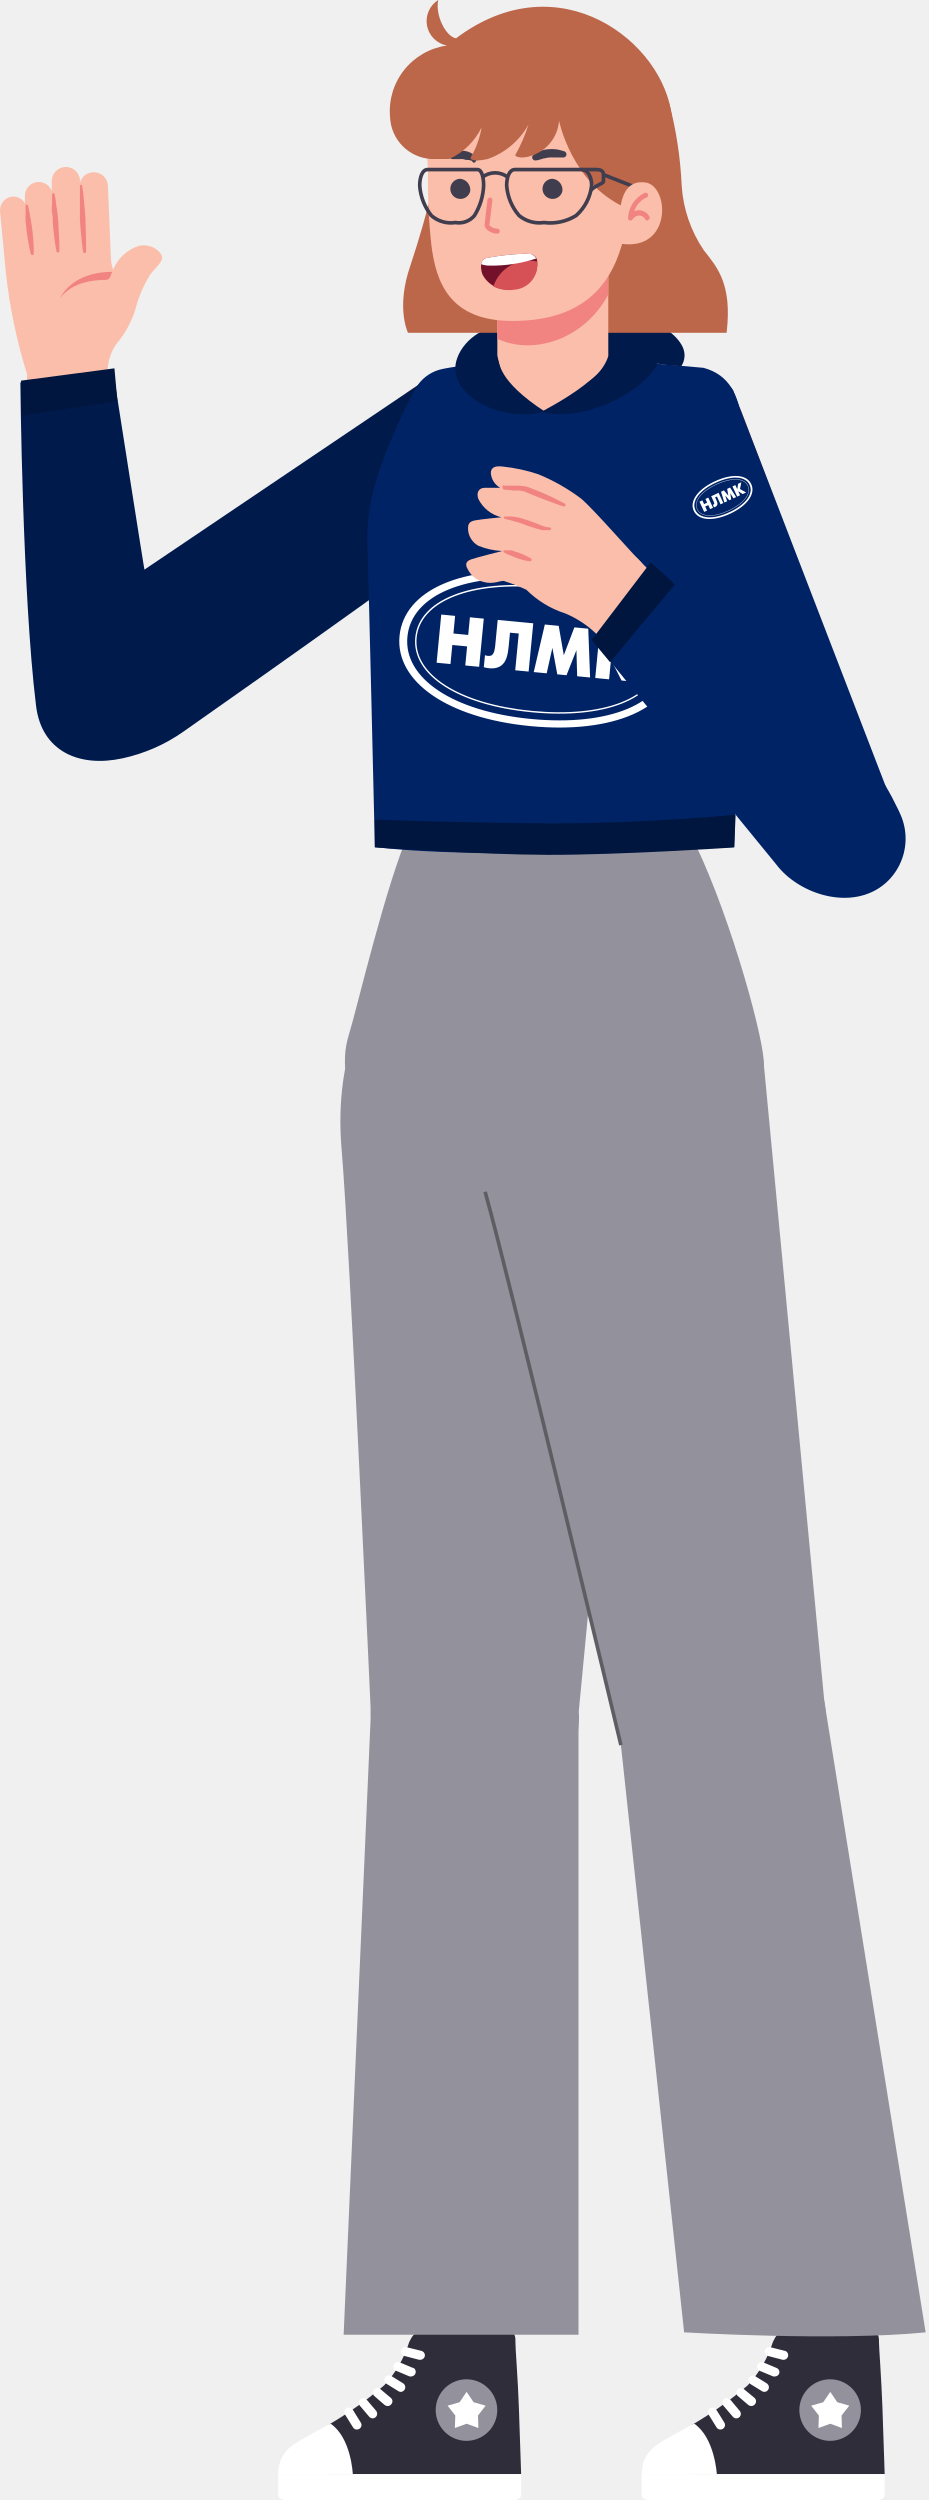
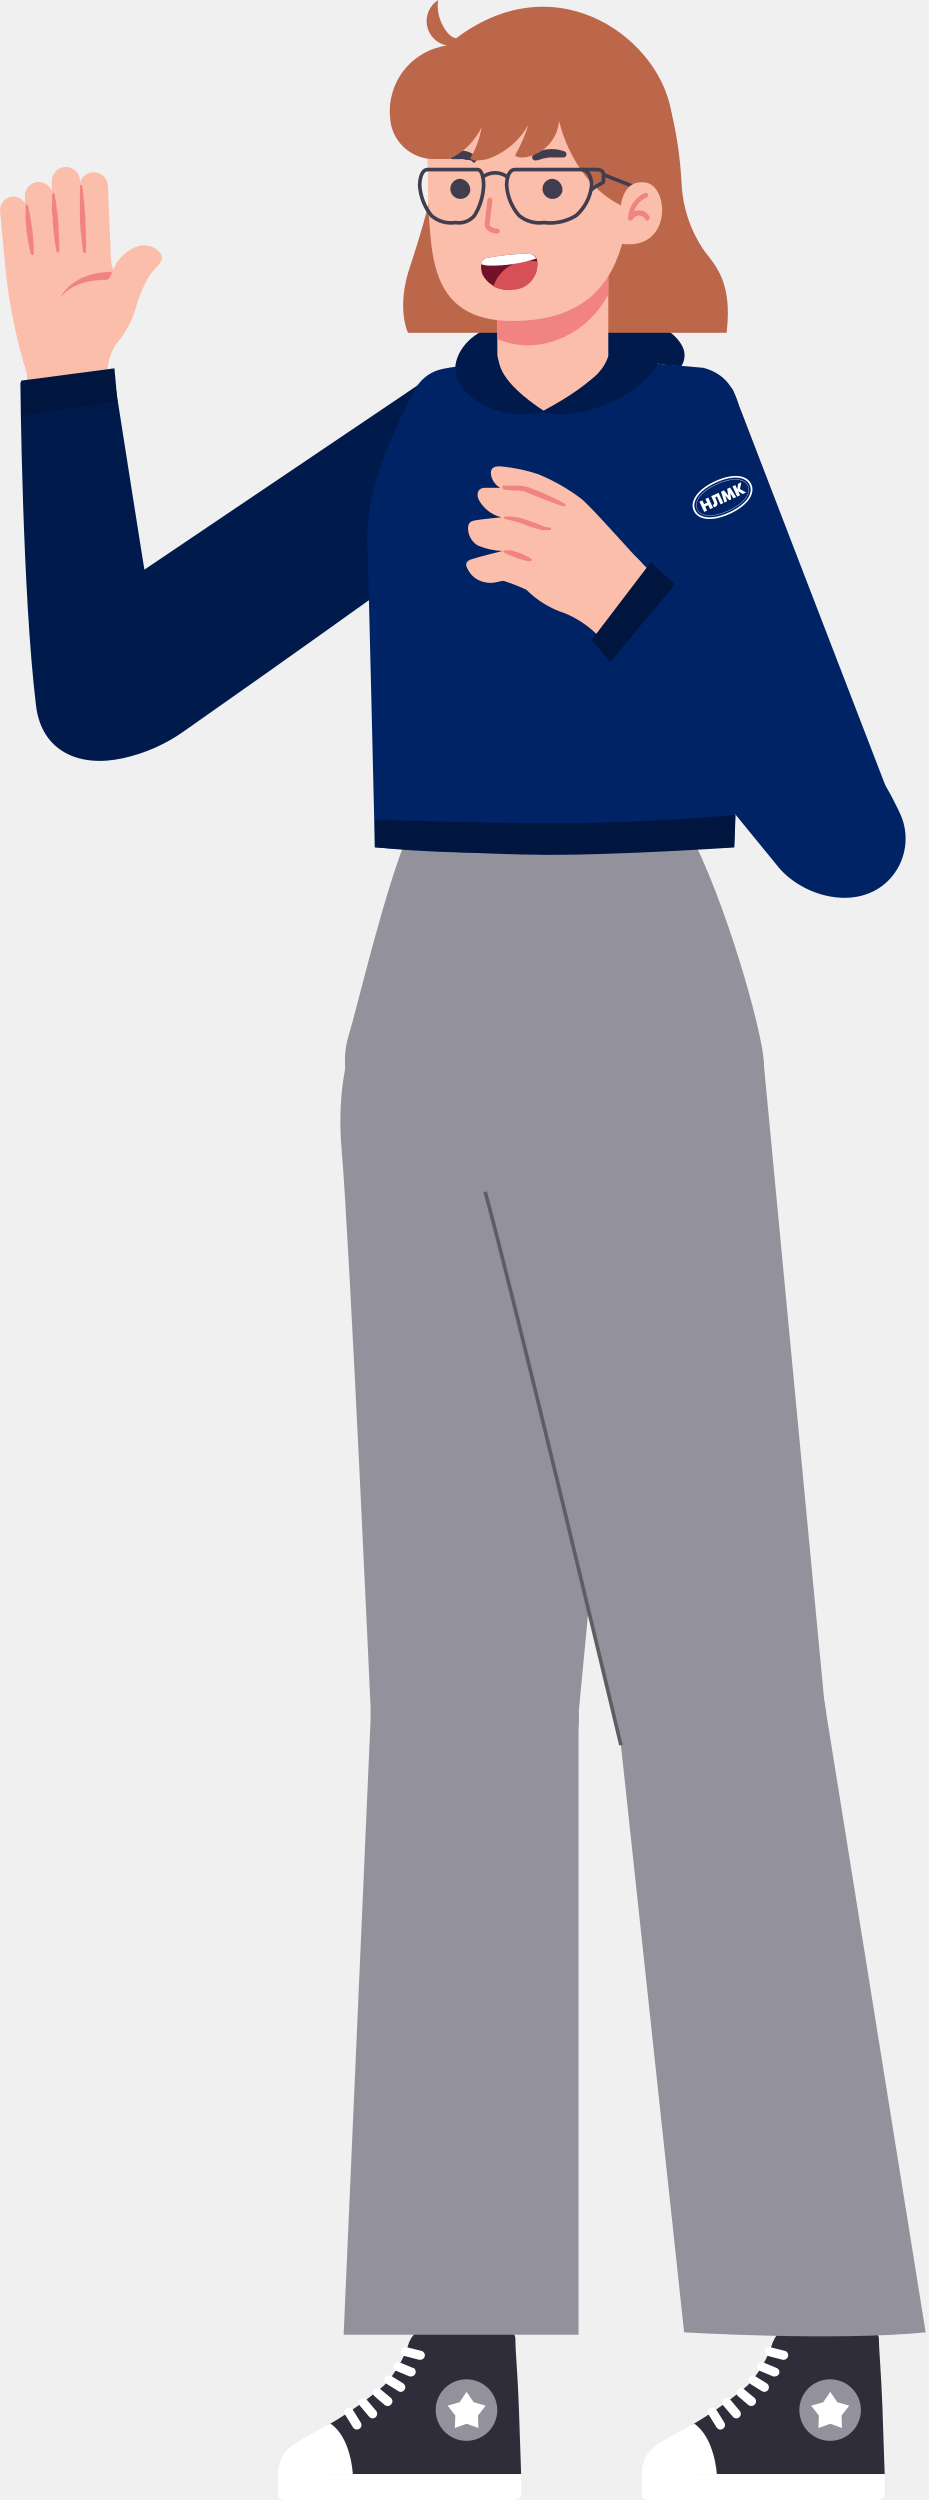
<svg xmlns="http://www.w3.org/2000/svg" width="191" height="514" viewBox="0 0 191 514" fill="none">
  <path d="M157.024 217.98C156.486 211.214 149.232 185.274 141.44 170.496C141.44 170.496 124.441 172.643 113.495 172.679C102.074 172.716 84.332 170.496 84.332 170.496C79.251 182.001 73.462 207.135 71.777 212.558C70.759 215.748 70.636 219.156 71.419 222.412C72.203 225.668 73.864 228.646 76.222 231.024C82.011 237.594 96.936 245.118 100.38 245.118C115.197 243.001 129.721 239.182 143.663 233.735C151.528 230.438 157.537 224.771 157.024 217.98Z" fill="#93929C" />
  <path d="M22.118 77.091C22.017 74.889 22.607 72.712 23.804 70.862C25.646 68.725 27.027 66.23 27.858 63.534C28.498 61.031 29.52 58.642 30.887 56.45C31.864 55.107 33.33 54.008 33.33 52.982C33.33 51.956 31.376 49.978 28.591 50.539C27.398 50.911 26.302 51.542 25.382 52.386C24.461 53.231 23.739 54.268 23.266 55.425C22.999 54.72 22.843 53.979 22.802 53.226L22.192 38.253C22.182 37.865 22.095 37.483 21.936 37.129C21.776 36.775 21.547 36.456 21.263 36.192C20.978 35.928 20.644 35.724 20.279 35.591C19.914 35.458 19.526 35.4 19.138 35.42C18.521 35.446 17.927 35.665 17.441 36.046C16.955 36.428 16.6 36.952 16.427 37.545V36.861C16.333 36.133 15.967 35.468 15.403 34.998C14.839 34.529 14.118 34.29 13.385 34.331C12.652 34.371 11.962 34.687 11.452 35.215C10.943 35.743 10.652 36.445 10.638 37.178V39.255C10.393 38.614 9.927 38.084 9.324 37.759C8.72 37.434 8.02 37.337 7.351 37.484C6.682 37.633 6.088 38.016 5.678 38.565C5.269 39.114 5.069 39.792 5.118 40.476V41.795C4.855 41.333 4.463 40.957 3.99 40.715C3.517 40.472 2.984 40.372 2.455 40.427C1.731 40.519 1.071 40.889 0.616 41.459C0.16 42.029 -0.057 42.754 0.013 43.48L1.209 56.109C1.994 63.228 3.466 70.255 5.606 77.091C5.632 78.232 5.897 79.355 6.382 80.388C6.868 81.421 7.565 82.341 8.428 83.089C9.29 83.836 10.3 84.395 11.392 84.729C12.483 85.064 13.633 85.166 14.766 85.029C15.792 85.063 16.813 84.876 17.76 84.481C18.707 84.086 19.558 83.492 20.256 82.739C20.953 81.986 21.48 81.092 21.802 80.118C22.123 79.143 22.231 78.111 22.118 77.091Z" fill="#FBBEAA" />
  <path d="M104.434 475.724C104.434 473.373 103.5 471.117 101.837 469.454C100.174 467.792 97.919 466.857 95.567 466.857C93.216 466.857 90.96 467.792 89.297 469.454C87.635 471.117 86.701 473.373 86.701 475.724V494.996H104.434V475.724Z" fill="#FBBEAA" />
  <path d="M87.336 479.315C85.162 479.315 84.771 480.267 84.136 481.513C83.106 484.833 81.345 487.879 78.982 490.429C75.455 493.433 71.67 496.122 67.673 498.465V508.675H107.145C107.145 508.675 106.877 500.614 106.681 494.923C106.486 489.232 105.924 482.295 105.973 481.562C106.022 480.829 105.973 479.315 104.629 479.315H87.336Z" fill="#302D3B" />
  <path d="M102.236 495.485C102.24 496.738 101.873 497.964 101.18 499.008C100.486 500.053 99.498 500.867 98.341 501.349C97.184 501.831 95.91 501.958 94.681 501.715C93.451 501.472 92.322 500.869 91.436 499.982C90.55 499.096 89.947 497.967 89.703 496.737C89.46 495.508 89.587 494.234 90.069 493.077C90.551 491.92 91.366 490.932 92.41 490.239C93.454 489.545 94.68 489.178 95.934 489.183C97.603 489.189 99.202 489.855 100.383 491.036C101.563 492.216 102.229 493.815 102.236 495.485Z" fill="#93929C" />
  <path d="M95.934 491.771L97.376 493.897L99.843 494.605L98.279 496.632L98.353 499.197L95.934 498.318L93.516 499.197L93.614 496.632L92.026 494.605L94.493 493.897L95.934 491.771Z" fill="white" />
  <path d="M67.942 498.294C67.942 498.294 62.348 501.249 60.247 502.69C59.275 503.349 58.485 504.244 57.951 505.29C57.417 506.336 57.157 507.501 57.194 508.675H72.534C72.534 508.675 72.216 501.176 67.942 498.294Z" fill="white" />
  <path d="M107.145 508.675V512.901C107.145 513.609 106.51 514 105.435 514H58.879C57.829 514 57.194 513.609 57.194 512.901V508.675H107.145Z" fill="white" />
  <path d="M72.534 495.435C72.399 495.228 72.188 495.081 71.946 495.026C71.704 494.971 71.451 495.013 71.24 495.142C71.134 495.207 71.043 495.292 70.971 495.393C70.899 495.493 70.848 495.607 70.82 495.728C70.793 495.848 70.79 495.973 70.812 496.095C70.834 496.217 70.879 496.333 70.946 496.437L72.583 499.075C72.662 499.212 72.776 499.324 72.913 499.402C73.051 499.479 73.207 499.518 73.365 499.514C73.545 499.512 73.722 499.461 73.877 499.368C73.983 499.303 74.074 499.218 74.146 499.117C74.218 499.017 74.269 498.903 74.296 498.782C74.324 498.662 74.327 498.537 74.305 498.415C74.283 498.293 74.238 498.177 74.171 498.073L72.534 495.435Z" fill="white" />
  <path d="M75.416 493.408C75.336 493.315 75.238 493.239 75.128 493.183C75.019 493.128 74.899 493.095 74.776 493.086C74.654 493.077 74.531 493.092 74.414 493.131C74.298 493.169 74.19 493.23 74.097 493.31C74.004 493.391 73.927 493.488 73.872 493.598C73.817 493.708 73.784 493.827 73.775 493.95C73.766 494.072 73.781 494.195 73.819 494.312C73.858 494.428 73.919 494.536 73.999 494.629L75.904 496.877C75.992 496.98 76.101 497.063 76.223 497.122C76.344 497.181 76.477 497.214 76.613 497.219C76.79 497.215 76.962 497.163 77.111 497.067C77.26 496.971 77.379 496.835 77.455 496.676C77.531 496.516 77.561 496.338 77.542 496.162C77.522 495.986 77.454 495.819 77.346 495.68L75.416 493.408Z" fill="white" />
  <path d="M78.127 491.137C77.932 491.012 77.699 490.961 77.471 490.995C77.242 491.029 77.033 491.145 76.884 491.322C76.734 491.498 76.654 491.723 76.658 491.954C76.662 492.185 76.75 492.407 76.905 492.578L79.079 494.459C79.25 494.603 79.466 494.681 79.69 494.679C79.824 494.684 79.958 494.657 80.081 494.602C80.204 494.547 80.312 494.465 80.398 494.361C80.489 494.277 80.561 494.175 80.61 494.061C80.659 493.948 80.684 493.825 80.684 493.702C80.684 493.578 80.659 493.456 80.61 493.342C80.561 493.229 80.489 493.127 80.398 493.042L78.127 491.137Z" fill="white" />
  <path d="M82.89 490.013L80.448 488.499C80.233 488.372 79.978 488.334 79.736 488.394C79.494 488.453 79.284 488.605 79.153 488.817C79.087 488.922 79.043 489.039 79.023 489.162C79.003 489.285 79.008 489.41 79.038 489.531C79.067 489.652 79.121 489.765 79.195 489.865C79.27 489.965 79.363 490.048 79.471 490.111L81.913 491.626C82.058 491.722 82.228 491.773 82.402 491.772C82.561 491.768 82.716 491.724 82.853 491.642C82.99 491.561 83.104 491.446 83.183 491.308C83.313 491.096 83.354 490.843 83.299 490.601C83.245 490.36 83.098 490.149 82.89 490.013Z" fill="white" />
  <path d="M84.943 486.863L82.207 485.715C81.974 485.618 81.711 485.617 81.478 485.713C81.244 485.809 81.058 485.994 80.961 486.228C80.913 486.341 80.889 486.464 80.889 486.587C80.889 486.71 80.914 486.832 80.961 486.946C81.009 487.06 81.079 487.163 81.167 487.249C81.255 487.335 81.359 487.403 81.474 487.449L84.21 488.597H84.576C84.787 488.586 84.988 488.505 85.148 488.367C85.308 488.229 85.417 488.042 85.459 487.835C85.501 487.628 85.473 487.413 85.379 487.224C85.286 487.035 85.132 486.882 84.943 486.79V486.863Z" fill="white" />
  <path d="M86.651 483.345L83.623 482.588C83.383 482.53 83.13 482.569 82.919 482.697C82.709 482.825 82.557 483.032 82.499 483.272C82.441 483.512 82.48 483.765 82.608 483.975C82.737 484.186 82.943 484.337 83.183 484.395L86.187 485.177H86.407C86.618 485.175 86.822 485.104 86.989 484.977C87.156 484.849 87.278 484.671 87.335 484.469C87.388 484.229 87.346 483.979 87.219 483.77C87.091 483.561 86.888 483.409 86.651 483.345Z" fill="white" />
  <path d="M117.404 352.47C117.136 340.648 109.173 334.932 97.375 335.225C85.577 335.519 77.077 341.698 77.346 353.496L86.701 476.677H104.434L117.404 352.47Z" fill="#FBBEAA" />
  <path d="M118.944 352.396C118.878 349.59 118.26 346.824 117.125 344.256C115.99 341.688 114.361 339.368 112.33 337.43C110.298 335.492 107.905 333.973 105.287 332.96C102.669 331.946 99.877 331.459 97.07 331.524C94.263 331.59 91.497 332.208 88.929 333.343C86.361 334.478 84.042 336.107 82.104 338.138C80.166 340.17 78.647 342.563 77.633 345.181C76.62 347.799 76.132 350.591 76.198 353.398L70.652 480.024H118.943L118.944 352.396Z" fill="#93929C" />
  <path d="M179.178 475.724C179.178 473.373 178.244 471.117 176.581 469.454C174.918 467.792 172.663 466.857 170.312 466.857C167.96 466.857 165.705 467.792 164.042 469.454C162.379 471.117 161.445 473.373 161.445 475.724V494.996H179.178V475.724Z" fill="#FBBEAA" />
  <path d="M162.104 479.315C159.905 479.315 159.514 480.267 158.904 481.513C157.862 484.833 156.093 487.879 153.725 490.429C150.203 493.439 146.418 496.128 142.416 498.465V508.675H181.889C181.889 508.675 181.62 500.614 181.425 494.923C181.229 489.232 180.692 482.295 180.716 481.562C180.741 480.829 180.716 479.315 179.397 479.315H162.104Z" fill="#302D3B" />
  <path d="M177.003 495.485C177.008 496.737 176.641 497.962 175.949 499.006C175.257 500.049 174.27 500.864 173.115 501.347C171.959 501.829 170.686 501.958 169.458 501.717C168.229 501.475 167.099 500.875 166.212 499.991C165.325 499.107 164.72 497.98 164.474 496.752C164.228 495.524 164.352 494.251 164.83 493.094C165.308 491.936 166.119 490.947 167.159 490.251C168.2 489.554 169.424 489.183 170.677 489.183C172.35 489.183 173.956 489.846 175.142 491.027C176.327 492.208 176.997 493.811 177.003 495.485Z" fill="#93929C" />
  <path d="M170.702 491.771L172.143 493.897L174.61 494.605L173.022 496.632L173.096 499.197L170.702 498.318L168.284 499.197L168.357 496.632L166.769 494.605L169.261 493.897L170.702 491.771Z" fill="white" />
  <path d="M142.71 498.294C142.71 498.294 137.092 501.249 135.016 502.69C134.038 503.344 133.245 504.238 132.71 505.285C132.176 506.333 131.918 507.5 131.963 508.675H147.375C147.375 508.675 146.96 501.176 142.71 498.294Z" fill="white" />
  <path d="M181.889 508.675V512.901C181.889 513.609 181.278 514 180.203 514H133.598C132.524 514 131.913 513.609 131.913 512.901V508.675H181.889Z" fill="white" />
  <path d="M147.277 495.436C147.144 495.225 146.933 495.076 146.691 495.021C146.448 494.966 146.193 495.01 145.983 495.143C145.772 495.276 145.623 495.487 145.568 495.729C145.513 495.972 145.557 496.227 145.689 496.437L147.326 499.075C147.411 499.212 147.53 499.325 147.671 499.402C147.812 499.479 147.971 499.518 148.132 499.515C148.306 499.516 148.476 499.465 148.621 499.369C148.726 499.304 148.817 499.219 148.889 499.118C148.961 499.017 149.012 498.904 149.04 498.783C149.067 498.662 149.07 498.537 149.048 498.416C149.027 498.294 148.981 498.178 148.914 498.074L147.277 495.436Z" fill="white" />
  <path d="M150.184 493.408C150.023 493.221 149.796 493.103 149.55 493.08C149.303 493.058 149.058 493.131 148.865 493.286C148.676 493.451 148.558 493.683 148.535 493.933C148.513 494.184 148.587 494.433 148.743 494.629L150.673 496.877C150.758 496.983 150.865 497.07 150.988 497.129C151.111 497.188 151.245 497.219 151.381 497.219C151.56 497.22 151.736 497.17 151.887 497.075C152.039 496.979 152.159 496.841 152.234 496.679C152.309 496.516 152.335 496.335 152.309 496.158C152.284 495.981 152.207 495.815 152.09 495.68L150.184 493.408Z" fill="white" />
  <path d="M152.871 491.137C152.676 491.012 152.443 490.961 152.215 490.995C151.986 491.029 151.777 491.145 151.628 491.322C151.478 491.498 151.398 491.723 151.402 491.954C151.406 492.185 151.494 492.407 151.649 492.578L153.848 494.459C154.018 494.603 154.235 494.681 154.458 494.679C154.593 494.682 154.726 494.655 154.848 494.6C154.971 494.545 155.08 494.463 155.167 494.361C155.254 494.275 155.323 494.172 155.37 494.059C155.418 493.946 155.442 493.824 155.442 493.702C155.442 493.579 155.418 493.458 155.37 493.344C155.323 493.231 155.254 493.129 155.167 493.042L152.871 491.137Z" fill="white" />
  <path d="M157.635 490.013L155.192 488.499C154.981 488.41 154.746 488.4 154.528 488.47C154.31 488.541 154.126 488.687 154.007 488.883C153.888 489.078 153.844 489.31 153.882 489.535C153.921 489.761 154.039 489.965 154.215 490.111L156.658 491.625C156.802 491.721 156.972 491.772 157.146 491.772C157.309 491.77 157.468 491.726 157.61 491.645C157.751 491.564 157.869 491.448 157.952 491.308C158.079 491.093 158.117 490.838 158.058 490.596C157.998 490.354 157.846 490.145 157.635 490.013Z" fill="white" />
  <path d="M22.412 78.727L32.182 140.061C33.794 147.755 31.303 154.717 22.412 155.938C20.77 156.152 19.103 156.03 17.51 155.58C15.918 155.129 14.433 154.36 13.147 153.318C11.861 152.276 10.8 150.984 10.029 149.52C9.257 148.056 8.791 146.45 8.66 144.8L5.68 78.85C4.898 72.621 7.609 68.469 12.348 67.956C18.161 67.32 21.239 70.764 22.412 78.727Z" fill="#FBBEAA" />
  <path d="M159.686 486.863L156.95 485.715C156.836 485.667 156.714 485.642 156.591 485.642C156.468 485.642 156.346 485.667 156.232 485.715C156.118 485.763 156.015 485.833 155.929 485.921C155.842 486.009 155.774 486.113 155.729 486.228C155.638 486.455 155.637 486.709 155.728 486.936C155.819 487.163 155.994 487.347 156.217 487.449L158.977 488.597C159.09 488.622 159.207 488.622 159.319 488.597C159.508 488.597 159.691 488.541 159.848 488.437C160.004 488.333 160.126 488.184 160.199 488.011C160.273 487.79 160.261 487.549 160.166 487.337C160.071 487.124 159.9 486.955 159.686 486.863Z" fill="white" />
  <path d="M161.396 483.345L158.392 482.588C158.149 482.529 157.892 482.567 157.677 482.695C157.463 482.823 157.307 483.03 157.243 483.272C157.214 483.391 157.209 483.514 157.228 483.635C157.246 483.756 157.289 483.871 157.352 483.976C157.416 484.08 157.499 484.171 157.598 484.243C157.697 484.315 157.809 484.367 157.927 484.396L160.932 485.177H161.176C161.396 485.16 161.604 485.068 161.763 484.915C161.922 484.762 162.023 484.559 162.049 484.339C162.075 484.12 162.024 483.899 161.905 483.713C161.786 483.527 161.606 483.389 161.396 483.321V483.345Z" fill="white" />
  <path d="M169.481 352.104C168.281 346.559 164.928 341.718 160.16 338.644C155.392 335.571 149.598 334.517 144.053 335.714C132.5 338.156 126.271 349.539 128.762 361.092L161.445 478.704H179.398L169.481 352.104Z" fill="#FBBEAA" />
  <path d="M169.478 349.783C168.152 344.371 164.768 339.691 160.045 336.735C155.322 333.78 149.633 332.783 144.187 333.957C138.74 335.131 133.967 338.383 130.881 343.021C127.794 347.66 126.639 353.319 127.66 358.796L140.655 479.531C140.655 479.531 171.773 481.387 190.313 479.531L169.478 349.783Z" fill="#93929C" />
  <path d="M14.473 133.271L84.624 79.973C92.807 74.746 98.376 77.53 102.724 83.124C104.71 85.831 105.63 89.174 105.311 92.516C104.991 95.858 103.453 98.966 100.99 101.248L31.009 152.811C28.543 154.894 25.369 155.945 22.147 155.745C18.925 155.545 15.905 154.109 13.716 151.737L13.398 151.395C12.236 150.155 11.339 148.692 10.761 147.094C10.184 145.496 9.938 143.798 10.038 142.101C10.139 140.405 10.584 138.748 11.346 137.229C12.109 135.711 13.173 134.364 14.473 133.271Z" fill="#FBBEAA" />
  <path d="M100.99 101.224C101.638 100.666 102.227 100.044 102.749 99.368C103.21 97.629 103.269 95.808 102.922 94.044C102.575 92.279 101.831 90.616 100.746 89.182C97.058 83.491 89.314 79.021 85.87 79.876L82.451 81.61L43.735 110.921C47.162 118.974 51.79 126.46 57.463 133.124L100.99 101.224Z" fill="#F18380" />
  <path d="M90.413 76.162L29.705 117.106C29.961 119.2 23.231 76.162 23.231 76.162L4.189 78.64C4.189 78.64 4.576 122.099 7.419 145.163C8.554 154.371 16.147 157.886 25.211 155.908C29.686 154.932 33.899 153.096 37.648 150.464C53.759 139.156 98.955 107.306 102.65 103.3C109.026 96.387 109.026 91.209 105.362 85.517C101.698 79.826 93.857 75.307 90.413 76.162Z" fill="#001A4B" />
  <path d="M118.944 352.397L131.474 221.205C131.474 206.72 116.55 190.941 94.542 194.336C74.659 197.438 68.602 217.419 70.238 236.349C71.875 255.279 76.296 353.325 76.296 353.325C76.362 356.132 76.98 358.898 78.114 361.466C79.249 364.034 80.879 366.353 82.91 368.291C84.941 370.229 87.334 371.749 89.952 372.762C92.57 373.775 95.363 374.263 98.169 374.197C100.976 374.132 103.742 373.514 106.31 372.379C108.878 371.244 111.197 369.614 113.136 367.583C115.074 365.552 116.593 363.159 117.606 360.541C118.62 357.923 119.107 355.13 119.041 352.324L118.944 352.397Z" fill="#93929C" />
  <path d="M169.48 349.783L157.023 218.615C154.385 204.375 136.676 191.746 115.694 199.221C96.764 205.987 94.566 226.749 99.744 245.044C104.922 263.339 127.663 358.796 127.663 358.796C128.988 364.207 132.372 368.888 137.095 371.844C141.818 374.799 147.508 375.796 152.954 374.622C158.4 373.448 163.174 370.196 166.26 365.558C169.346 360.919 170.501 355.26 169.48 349.783Z" fill="#93929C" />
  <path d="M99.745 245.045C104.899 263.34 127.664 358.797 127.664 358.797" stroke="#5E5D63" stroke-width="0.75" stroke-miterlimit="10" />
  <path d="M103.408 74.086C103.408 74.086 92.612 75.967 90.511 76.528C89.271 76.819 88.126 77.42 87.182 78.275C86.238 79.129 85.526 80.209 85.113 81.414C83.769 84.614 76.857 105.571 76.222 107.843C75.793 110.345 76.196 112.919 77.37 115.17C78.371 117.906 83.55 130.364 83.55 130.364L84.331 170.496L113.495 175.121L141.44 170.496C141.44 170.496 151.21 95.85 151.698 91.233C152.187 86.616 149.891 77.701 144.371 76.577C138.85 75.454 123.706 74.135 123.706 74.135L103.408 74.086Z" fill="#FBBEAA" />
  <path d="M82.962 154.359V168.469C102.063 170.227 132.499 168.981 143.931 168.469C144.468 164.438 145.03 157.599 145.616 153.056C130.057 153.446 104.359 154.897 82.962 154.359Z" fill="white" />
  <path d="M100.303 74.451C101.064 79.022 105.434 84.18 111.528 84.619C119.906 85.222 122.773 82.068 126.2 74.07C126.2 74.07 142.295 75.38 144.64 75.625C150.193 77.117 151.746 81.495 152.479 86.258C153.211 91.021 150.955 174.145 150.955 174.145C150.955 174.145 100.544 177.027 77.071 174.145C77.071 174.145 75.66 113.499 75.538 112.155C75.441 110.691 75.527 105.661 76.69 101.111C78.804 92.836 84.063 82.195 85.455 79.85C86.522 77.985 88.275 76.609 90.341 76.016C91.782 75.551 100.303 74.451 100.303 74.451Z" fill="#002366" />
  <path d="M183.697 166.905L152.407 84.565C148.23 75.772 142.05 75.185 135.309 77.628C132.191 78.872 129.64 81.221 128.144 84.226C126.648 87.231 126.312 90.683 127.199 93.92L159.417 174.795C160.394 177.872 162.524 180.451 165.362 181.99C168.199 183.529 171.523 183.91 174.635 183.051L175.099 182.929C176.74 182.481 178.273 181.703 179.604 180.644C180.936 179.584 182.037 178.264 182.841 176.765C183.646 175.266 184.137 173.618 184.284 171.923C184.431 170.228 184.231 168.521 183.697 166.905Z" fill="#FBBEAA" />
  <path d="M170.727 132.758L152.407 84.565C151.916 83.508 151.336 82.495 150.673 81.536C148.429 80.131 145.86 79.33 143.215 79.21C140.57 79.09 137.939 79.656 135.577 80.852C132.835 82.187 130.63 84.418 129.329 87.177C128.027 89.935 127.707 93.055 128.421 96.021C128.421 96.314 128.592 96.876 128.738 97.633L147.644 145.142C155.902 142.163 163.679 137.991 170.727 132.758Z" fill="#F18380" />
  <path d="M150.697 80.168L185.473 170.425C156.909 161.285 160.257 135.82 144.722 138.434C144.722 138.434 126.808 96.387 126.124 92.626C125.41 89.66 125.731 86.54 127.032 83.781C128.334 81.023 130.538 78.792 133.281 77.457C140.926 73.549 148.547 77.091 150.697 80.168Z" fill="#002366" />
  <path d="M93.801 74.28C92.069 81.028 102.664 87.081 112.02 84.619C102.172 78.217 102.664 74.278 102.664 74.278V67.384C99.71 66.892 94.891 70.032 93.801 74.28Z" fill="#001A4B" />
  <path d="M124.33 64.922C127.285 64.43 136.846 65.429 140.087 70.831C141.564 73.293 140.087 75.263 140.087 75.263C140.087 75.263 138.118 75.263 135.163 74.77C132.701 80.187 120.391 87.081 111.314 84.669C124.33 77.725 124.33 74.277 124.33 74.277V64.922Z" fill="#001A4B" />
  <path d="M120.97 128.238L159.857 176.675C164.473 183.026 171.312 185.859 178.127 180.144C179.388 179.073 180.418 177.757 181.154 176.276C181.891 174.795 182.319 173.18 182.413 171.528C182.506 169.877 182.263 168.224 181.699 166.669C181.134 165.114 180.26 163.69 179.129 162.484L132.28 116.074C128.2 111.311 123.291 110.554 119.725 113.632C115.401 117.466 115.914 121.961 120.97 128.238Z" fill="#FBBEAA" />
-   <path d="M90.722 126.35L93.572 126.624L93.223 130.25L96.265 130.543L96.614 126.917L99.465 127.192L98.511 137.096L95.66 136.822L96.038 132.9L92.996 132.607L92.618 136.529L89.767 136.254L90.721 126.35L90.722 126.35ZM109.638 128.171L108.684 138.076L105.929 137.811L106.657 130.254L104.853 130.08L104.579 132.923C104.456 134.2 104.209 135.756 103.365 136.565C102.513 137.472 101.055 137.632 99.471 137.179L99.707 134.724C101.196 135.167 101.636 134.61 101.825 132.649L102.326 127.449L109.639 128.153L109.638 128.171ZM112.018 128.401L114.868 128.675L115.914 134.714L118.093 128.986L120.944 129.26L121.324 139.293L118.665 139.037L118.513 133.675L116.477 138.826L114.577 138.643L113.57 133.199L112.398 138.433L109.739 138.177L112.017 128.4L112.018 128.401ZM123.324 129.489L126.174 129.764L125.787 133.785L128.929 130.029L132.067 130.331L127.986 134.886L131.21 140.245L127.793 139.916L125.617 135.648L125.23 139.669L122.379 139.395L123.333 129.49L123.324 129.489L123.324 129.489ZM112.079 117.711C94.976 116.064 83.047 121.353 82.141 130.762C81.243 140.082 91.927 147.639 109.038 149.287C126.238 150.943 138.08 145.546 138.977 136.235C139.883 126.826 129.287 119.368 112.079 117.711ZM109.18 147.82C93.114 146.273 82.94 139.455 83.762 130.918C84.593 122.291 95.881 117.631 111.938 119.177C128.091 120.733 138.196 127.444 137.364 136.08C136.542 144.617 125.341 149.377 109.18 147.82ZM111.805 120.554C96.698 119.099 86.121 123.328 85.375 131.074C84.629 138.819 94.205 144.989 109.312 146.444C124.419 147.899 134.997 143.669 135.743 135.924C136.497 128.179 126.921 122.009 111.805 120.554ZM109.34 146.156C94.416 144.719 84.935 138.658 85.662 131.11C86.389 123.563 96.861 119.423 111.776 120.86C126.691 122.296 136.181 128.357 135.454 135.905C134.736 143.454 124.264 147.594 109.34 146.156L109.34 146.156Z" fill="white" />
  <path d="M134.625 118.614C130.302 114.242 122.217 104.814 119.481 102.518C116.776 100.48 113.821 98.797 110.687 97.51C108.31 96.714 105.853 96.182 103.36 95.923C101.625 95.703 100.917 96.216 100.917 97.266C100.961 97.892 101.16 98.497 101.497 99.026C101.834 99.555 102.298 99.991 102.847 100.295H99.647C98.548 100.295 97.839 101.174 98.352 102.591C98.818 103.527 99.484 104.349 100.303 104.999C101.122 105.649 102.074 106.111 103.091 106.353C103.091 106.353 98.768 106.768 97.668 106.988C96.569 107.207 96.227 107.623 96.227 108.673C96.237 109.399 96.438 110.109 96.812 110.731C97.185 111.353 97.717 111.865 98.352 112.215C99.908 112.846 101.56 113.21 103.238 113.29C103.238 113.29 97.888 114.633 96.814 115.024C95.739 115.415 95.617 116.123 96.178 117.051C96.499 117.705 96.961 118.279 97.531 118.731C98.102 119.183 98.766 119.502 99.476 119.665C101.503 120.202 102.871 119.323 103.604 119.445C105.178 119.952 106.72 120.556 108.22 121.252C110.473 123.496 113.228 125.17 116.257 126.138C118.511 127.084 120.579 128.424 122.363 130.095C123.194 130.875 124.174 131.48 125.243 131.875C126.312 132.27 127.45 132.447 128.588 132.394C129.727 132.342 130.844 132.062 131.872 131.57C132.901 131.079 133.82 130.386 134.576 129.533C138.484 125.38 137.825 121.912 134.625 118.614Z" fill="#FBBEAA" />
  <path d="M121.966 131.681L159.575 177.7C164.287 183.98 175.298 187.431 182.025 181.613C183.269 180.523 184.279 179.192 184.993 177.7C185.707 176.208 186.111 174.586 186.18 172.934C186.248 171.281 185.981 169.632 185.393 168.086C184.805 166.54 182.191 161.332 181.041 160.142L133.916 115.884L121.966 131.681Z" fill="#002366" />
  <path d="M103.384 100.32C103.377 100.36 103.378 100.401 103.388 100.441C103.399 100.481 103.417 100.518 103.442 100.55C103.467 100.582 103.499 100.609 103.535 100.628C103.572 100.647 103.611 100.659 103.652 100.661L105.655 100.857H106.632C106.974 100.857 107.292 100.979 107.634 101.003C107.995 101.112 108.346 101.251 108.684 101.419L109.808 101.883C111.322 102.493 112.837 103.055 113.96 103.47C115.084 103.886 115.865 104.13 115.865 104.13C115.927 104.156 115.997 104.158 116.06 104.135C116.123 104.113 116.176 104.067 116.207 104.008C116.253 103.948 116.278 103.875 116.278 103.8C116.278 103.725 116.253 103.652 116.207 103.593L114.375 102.64L112.47 101.736C111.786 101.419 111.029 101.101 110.272 100.808L109.124 100.368C108.755 100.202 108.37 100.071 107.976 99.978L106.803 99.856H105.802H104.312H103.75C103.689 99.807 103.61 99.785 103.532 99.794C103.454 99.803 103.383 99.843 103.335 99.904C103.286 99.966 103.264 100.044 103.273 100.122C103.282 100.2 103.322 100.271 103.384 100.32ZM103.848 106.206H104.287C104.653 106.173 105.021 106.173 105.387 106.206L106.144 106.328C106.423 106.363 106.7 106.412 106.974 106.475L108.635 107.012C109.759 107.379 110.858 107.843 111.689 108.185C111.689 108.185 111.957 108.185 111.933 108.307H112.226L112.666 108.429H112.934H113.081C113.155 108.446 113.219 108.492 113.26 108.556C113.301 108.619 113.315 108.697 113.301 108.771C113.29 108.829 113.26 108.883 113.216 108.923C113.172 108.962 113.116 108.986 113.056 108.991H111.811H111.42C110.565 108.771 109.417 108.429 108.293 108.038L106.657 107.428L105.9 107.232L105.24 107.037C104.903 106.937 104.56 106.855 104.214 106.792L103.799 106.67C103.762 106.659 103.728 106.641 103.698 106.616C103.668 106.592 103.643 106.562 103.625 106.528C103.607 106.494 103.596 106.456 103.592 106.418C103.588 106.38 103.592 106.341 103.604 106.304C103.632 106.268 103.67 106.24 103.713 106.223C103.756 106.206 103.802 106.2 103.848 106.206ZM103.848 113.143H104.752C104.996 113.143 105.313 113.143 105.631 113.314L106.632 113.632C107.262 113.854 107.875 114.123 108.464 114.438C108.735 114.565 108.997 114.712 109.246 114.877C109.296 114.935 109.323 115.009 109.323 115.085C109.323 115.161 109.296 115.235 109.246 115.293C109.176 115.367 109.079 115.411 108.977 115.415L108.073 115.268C107.56 115.146 106.901 114.951 106.241 114.731L105.289 114.34L104.458 114.023C104.182 113.9 103.913 113.761 103.652 113.607C103.583 113.566 103.532 113.501 103.51 113.424C103.487 113.347 103.494 113.264 103.53 113.192C103.603 113.146 103.69 113.128 103.775 113.143H103.848Z" fill="#F18380" />
  <path d="M21.63 57.55C22.558 57.55 22.631 56.964 23.047 55.889C20.97 55.889 14.937 56.28 12.299 61.36C14.962 57.697 20.067 57.55 21.63 57.55ZM16.891 38.229C16.891 38.229 17.038 39.084 17.184 40.33C17.184 40.965 17.331 41.722 17.38 42.504C17.429 43.285 17.502 44.14 17.575 44.946C17.575 46.656 17.697 48.341 17.697 49.611C17.697 50.882 17.697 51.737 17.697 51.737C17.698 51.777 17.689 51.817 17.673 51.855C17.657 51.892 17.633 51.925 17.603 51.953C17.573 51.98 17.538 52.002 17.5 52.015C17.461 52.028 17.42 52.033 17.38 52.03C17.311 52.026 17.245 52.001 17.192 51.956C17.14 51.912 17.102 51.852 17.087 51.785C17.087 51.785 16.94 50.931 16.818 49.66C16.696 48.39 16.5 46.705 16.427 45.019C16.427 44.164 16.427 43.31 16.427 42.577C16.427 41.844 16.427 41.038 16.427 40.403C16.427 39.108 16.427 38.278 16.427 38.278C16.427 38.237 16.435 38.197 16.452 38.16C16.468 38.122 16.492 38.089 16.521 38.061C16.551 38.034 16.587 38.013 16.625 38C16.663 37.986 16.704 37.981 16.745 37.985C16.791 38.012 16.83 38.051 16.856 38.098C16.882 38.146 16.894 38.199 16.891 38.253V38.229ZM11.224 39.939C11.224 39.939 11.371 40.672 11.542 41.746C11.542 42.308 11.713 42.943 11.786 43.627C11.86 44.311 11.933 45.044 12.006 45.777C12.006 47.242 12.177 48.708 12.201 49.807C12.226 50.906 12.201 51.663 12.201 51.663C12.198 51.702 12.188 51.739 12.17 51.774C12.152 51.808 12.128 51.839 12.099 51.864C12.069 51.889 12.035 51.908 11.998 51.919C11.961 51.931 11.922 51.935 11.884 51.932C11.818 51.927 11.756 51.901 11.707 51.856C11.659 51.812 11.626 51.753 11.615 51.688C11.615 51.688 11.469 50.955 11.298 49.88C11.127 48.805 10.98 47.315 10.858 45.874C10.858 45.142 10.858 44.409 10.711 43.725C10.565 43.041 10.711 42.381 10.711 41.82C10.711 40.72 10.711 39.988 10.711 39.988C10.711 39.947 10.72 39.907 10.736 39.87C10.752 39.832 10.776 39.799 10.806 39.771C10.836 39.744 10.871 39.723 10.909 39.709C10.948 39.696 10.989 39.691 11.029 39.694C11.083 39.717 11.13 39.754 11.165 39.801C11.199 39.849 11.22 39.905 11.224 39.963V39.939ZM5.753 42.259C5.753 42.259 5.9 42.87 6.095 43.798C6.095 44.238 6.29 44.775 6.364 45.361C6.437 45.948 6.535 46.558 6.632 47.169C6.803 48.415 6.877 49.611 6.925 50.589C6.974 51.566 6.925 52.152 6.925 52.152C6.926 52.193 6.917 52.233 6.901 52.27C6.885 52.307 6.861 52.341 6.831 52.368C6.801 52.396 6.766 52.417 6.728 52.43C6.689 52.443 6.648 52.448 6.608 52.445C6.546 52.442 6.486 52.419 6.438 52.379C6.389 52.34 6.355 52.286 6.339 52.225C6.339 52.225 6.168 51.614 5.997 50.711C5.826 49.807 5.582 48.537 5.435 47.315C5.435 46.68 5.313 46.07 5.264 45.483C5.216 44.897 5.264 44.36 5.264 43.896C5.264 42.968 5.264 42.333 5.264 42.333C5.264 42.292 5.273 42.252 5.289 42.214C5.305 42.177 5.329 42.144 5.359 42.116C5.389 42.089 5.424 42.068 5.462 42.054C5.501 42.041 5.542 42.036 5.582 42.039C5.627 42.065 5.666 42.1 5.696 42.142C5.725 42.184 5.745 42.233 5.753 42.284V42.259Z" fill="#F18380" />
  <path d="M133.817 115.583L138.768 120.153L125.438 136.148L121.629 131.578L133.817 115.583Z" fill="#00163F" />
  <path d="M23.529 75.728L24.132 82.449L4.328 85.496L4.328 78.26L23.529 75.728Z" fill="#00163F" />
  <path d="M151.243 167.492L150.955 174.234C150.955 174.234 127.523 175.808 112.489 175.757C98.644 175.71 77.07 174.234 77.07 174.234L77.07 168.521C77.07 168.521 99.583 169.283 114.013 169.283C133.436 169.283 151.243 167.492 151.243 167.492Z" fill="#00163F" />
  <path d="M137.598 21.28C139.044 26.81 139.901 32.477 140.156 38.187C140.459 42.939 142.031 47.523 144.709 51.461C147.267 54.761 150.617 58.188 149.389 68.419H83.886C83.886 68.419 81.328 63.304 84.397 54.531C88.013 43.7 90.674 32.574 92.352 21.28H137.598Z" fill="#BC664A" />
  <path d="M125.065 51.462V73.177C125.065 73.177 123.351 80.671 111.867 80.671C109.587 80.863 107.32 80.175 105.531 78.748C103.743 77.321 102.569 75.263 102.25 72.998V51.462H125.065Z" fill="#FBBEAA" />
  <path d="M102.25 69.647C109.463 73.049 119.975 70.005 125.065 60.567V51.462H102.25V69.647Z" fill="#F18380" />
  <path d="M88.004 34.861C87.894 40.063 88.125 45.267 88.694 50.438C89.641 57.804 92.249 65.989 105.319 65.989C118.39 65.989 125.014 60.106 127.828 50.438C129.516 44.581 132.943 35.961 131.536 25.96C130.13 15.96 124.119 9.463 109.923 9.079C95.728 8.696 86.443 15.09 88.004 34.861Z" fill="#FBBEAA" />
  <path d="M115.627 39.312C115.536 39.689 115.342 40.033 115.065 40.304C114.789 40.576 114.442 40.764 114.063 40.848C113.685 40.932 113.291 40.909 112.925 40.78C112.56 40.651 112.238 40.423 111.996 40.12C111.753 39.818 111.601 39.453 111.556 39.068C111.51 38.684 111.574 38.294 111.739 37.943C111.904 37.593 112.164 37.295 112.49 37.085C112.816 36.875 113.194 36.761 113.581 36.755C113.885 36.783 114.181 36.872 114.45 37.017C114.719 37.163 114.956 37.36 115.147 37.599C115.338 37.838 115.479 38.112 115.562 38.407C115.644 38.701 115.666 39.009 115.627 39.312Z" fill="#403D4F" />
  <path d="M96.674 39.312C96.583 39.689 96.389 40.033 96.112 40.304C95.836 40.576 95.489 40.764 95.11 40.848C94.732 40.932 94.338 40.909 93.972 40.78C93.607 40.651 93.285 40.423 93.043 40.12C92.8 39.818 92.648 39.453 92.603 39.068C92.557 38.684 92.621 38.294 92.786 37.943C92.951 37.593 93.211 37.295 93.537 37.085C93.863 36.875 94.241 36.761 94.628 36.755C94.931 36.786 95.225 36.878 95.492 37.024C95.76 37.17 95.995 37.368 96.186 37.606C96.376 37.844 96.517 38.117 96.601 38.41C96.685 38.703 96.71 39.01 96.674 39.312Z" fill="#403D4F" />
  <path d="M109.463 32.074C109.463 32.074 109.463 32.074 109.668 31.869C109.874 31.669 110.106 31.497 110.358 31.358C110.681 31.173 111.024 31.027 111.381 30.923C112.214 30.695 113.078 30.608 113.939 30.667C114.301 30.686 114.661 30.737 115.013 30.821L116.011 31.102C116.176 31.155 116.313 31.27 116.394 31.423C116.476 31.576 116.494 31.755 116.446 31.921C116.404 32.051 116.322 32.166 116.212 32.248C116.102 32.331 115.969 32.377 115.832 32.381H113.914C113.582 32.356 113.248 32.356 112.916 32.381C112.587 32.411 112.262 32.471 111.944 32.56C111.612 32.56 111.381 32.739 111.126 32.765C110.944 32.841 110.756 32.901 110.563 32.944H110.333C110.173 33.013 109.993 33.017 109.83 32.955C109.667 32.893 109.536 32.77 109.463 32.611C109.425 32.522 109.406 32.427 109.406 32.33C109.406 32.233 109.425 32.138 109.463 32.048V32.074Z" fill="#403D4F" />
  <path d="M97.007 33.046C97.007 33.046 97.007 33.046 96.854 33.046L96.47 32.892H96.189C96.087 32.87 95.983 32.87 95.882 32.892C95.656 32.818 95.425 32.758 95.191 32.713C94.953 32.687 94.713 32.687 94.475 32.713H93.017C92.931 32.713 92.846 32.696 92.766 32.662C92.687 32.629 92.615 32.579 92.555 32.517C92.496 32.455 92.449 32.381 92.419 32.301C92.388 32.22 92.374 32.134 92.377 32.048C92.382 31.921 92.424 31.799 92.496 31.694C92.569 31.59 92.669 31.509 92.787 31.46L93.58 31.179C93.863 31.094 94.154 31.042 94.449 31.025C94.797 30.974 95.15 30.974 95.498 31.025C96.166 31.109 96.8 31.364 97.34 31.767L97.826 32.253C97.953 32.406 97.953 32.458 97.953 32.483V32.713C97.976 32.889 97.93 33.066 97.825 33.209C97.721 33.352 97.565 33.449 97.391 33.481C97.216 33.386 97.08 33.231 97.007 33.046Z" fill="#403D4F" />
  <path d="M102.25 48.034C101.819 48.032 101.393 47.942 100.997 47.771C100.601 47.599 100.245 47.35 99.948 47.037C99.84 46.921 99.756 46.784 99.704 46.634C99.651 46.484 99.629 46.325 99.641 46.167C99.641 45.886 100.076 42.356 100.229 41.052C100.259 40.925 100.331 40.813 100.433 40.734C100.536 40.655 100.662 40.614 100.792 40.617C100.923 40.636 101.042 40.705 101.123 40.81C101.204 40.915 101.241 41.048 101.227 41.18C101.227 41.359 100.664 45.988 100.613 46.295C100.822 46.527 101.079 46.711 101.366 46.834C101.653 46.958 101.963 47.018 102.275 47.011C102.407 47.018 102.53 47.075 102.621 47.17C102.711 47.265 102.762 47.392 102.761 47.523C102.755 47.657 102.699 47.783 102.605 47.878C102.51 47.972 102.384 48.028 102.25 48.034Z" fill="#F18380" />
  <path d="M99.897 53.073C98.951 53.303 98.593 54.736 99.181 56.398C99.761 57.543 100.711 58.458 101.876 58.997C103.041 59.535 104.353 59.665 105.601 59.365C106.282 59.333 106.95 59.164 107.565 58.87C108.18 58.576 108.731 58.162 109.183 57.652C109.636 57.142 109.983 56.546 110.202 55.901C110.421 55.255 110.509 54.572 110.461 53.892C110.461 52.792 109.693 52.152 108.261 52.152C105.452 52.227 102.655 52.535 99.897 53.073Z" fill="#73102A" />
  <path d="M110.461 54.019V53.789C108.589 53.357 106.622 53.642 104.95 54.589C103.279 55.536 102.023 57.076 101.432 58.905C102.748 59.55 104.228 59.781 105.678 59.57C106.359 59.528 107.026 59.35 107.637 59.047C108.249 58.743 108.794 58.321 109.24 57.803C109.685 57.286 110.023 56.685 110.233 56.035C110.442 55.385 110.52 54.7 110.461 54.019Z" fill="#D65155" />
  <path d="M100.716 54.608C103.955 54.658 107.18 54.165 110.256 53.15C110.063 52.801 109.77 52.519 109.413 52.341C109.057 52.163 108.655 52.097 108.261 52.152C105.452 52.227 102.655 52.535 99.897 53.073C99.633 53.164 99.401 53.332 99.233 53.555C99.064 53.779 98.966 54.047 98.951 54.326C99.517 54.527 100.115 54.623 100.716 54.608Z" fill="white" />
  <path d="M114.936 24.81C114.936 24.81 117.494 37.599 128.339 42.561C128.339 42.561 139.388 36.141 138.109 23.889C136.524 8.799 115.09 -8.185 93.758 7.878C91.686 7.545 89.436 3.172 90.1 0C89.229 0.548 88.542 1.346 88.132 2.29C87.721 3.235 87.604 4.281 87.798 5.292C87.991 6.304 88.485 7.233 89.216 7.959C89.946 8.685 90.878 9.174 91.891 9.361C88.409 9.846 85.249 11.658 83.071 14.418C80.893 17.177 79.865 20.671 80.202 24.171C80.311 26.377 81.23 28.466 82.782 30.037C84.335 31.608 86.412 32.552 88.617 32.688H92.377C95.286 31.355 97.638 29.048 99.027 26.166C98.665 28.338 97.911 30.427 96.802 32.33C96.597 32.714 97.058 33.379 100.204 32.714C103.815 31.471 106.834 28.927 108.67 25.578C107.982 27.774 107.065 29.891 105.933 31.895C105.933 32.279 107.596 32.842 110.051 31.716C111.419 31.121 112.597 30.163 113.458 28.946C114.32 27.728 114.831 26.298 114.936 24.81Z" fill="#BC664A" />
  <path d="M98.158 34.862C99.078 34.862 99.436 36.55 99.436 38.161C99.343 40.344 98.691 42.466 97.544 44.325C97.075 44.886 96.466 45.314 95.779 45.566C95.092 45.817 94.351 45.883 93.63 45.758C92.753 45.894 91.856 45.836 91.004 45.588C90.151 45.341 89.363 44.91 88.694 44.325C87.286 42.562 86.448 40.412 86.29 38.161C86.29 36.55 86.776 34.862 87.927 34.862H98.158Z" stroke="#403D4F" stroke-width="0.75" stroke-miterlimit="10" />
  <path d="M105.882 34.862C104.654 34.862 104.168 36.55 104.168 38.161C104.336 40.438 105.233 42.599 106.726 44.325C107.433 44.906 108.253 45.333 109.133 45.579C110.014 45.826 110.936 45.887 111.842 45.758C114.141 46.053 116.471 45.548 118.441 44.325C120.237 42.741 121.377 40.542 121.638 38.161C121.638 36.55 121.024 34.862 119.464 34.862H105.882Z" stroke="#403D4F" stroke-width="0.75" stroke-miterlimit="10" />
  <path d="M99.231 36.397C99.966 35.836 100.865 35.533 101.789 35.533C102.713 35.533 103.612 35.836 104.347 36.397" stroke="#403D4F" stroke-width="0.75" stroke-miterlimit="10" />
  <path d="M119.514 34.862H122.635C123.3 34.862 124.067 35.015 124.067 35.91V37.343C124.067 37.701 121.791 38.417 121.509 39.21" stroke="#403D4F" stroke-width="0.75" stroke-miterlimit="10" />
  <path d="M130.871 38.596L124.067 35.911" stroke="#403D4F" stroke-width="0.75" stroke-miterlimit="10" />
  <path d="M127.368 44.454C127.572 40.975 128.493 36.908 132.739 37.522C137.701 38.289 138.187 51.718 127.624 50.106L127.368 44.454Z" fill="#FBBEAA" />
  <path d="M133.096 45.349C133.008 45.35 132.92 45.327 132.843 45.282C132.767 45.237 132.704 45.171 132.662 45.093C132.549 44.872 132.382 44.682 132.176 44.544C131.97 44.405 131.732 44.321 131.485 44.3C131.19 44.303 130.901 44.383 130.645 44.531C130.39 44.678 130.177 44.89 130.027 45.144C129.966 45.232 129.878 45.297 129.776 45.329C129.674 45.361 129.565 45.359 129.464 45.323C129.356 45.293 129.262 45.225 129.201 45.13C129.14 45.036 129.115 44.923 129.132 44.812C129.176 43.736 129.511 42.692 130.101 41.791C130.691 40.891 131.514 40.167 132.483 39.696C132.548 39.657 132.621 39.634 132.696 39.627C132.771 39.62 132.847 39.629 132.918 39.655C132.99 39.681 133.054 39.722 133.107 39.776C133.161 39.83 133.201 39.895 133.226 39.966C133.252 40.038 133.26 40.114 133.253 40.189C133.245 40.264 133.22 40.337 133.181 40.402C133.142 40.467 133.088 40.522 133.025 40.563C132.962 40.605 132.89 40.632 132.815 40.642C132.24 40.922 131.728 41.315 131.311 41.799C130.893 42.283 130.578 42.847 130.385 43.456C130.742 43.28 131.139 43.201 131.536 43.226C131.95 43.265 132.347 43.404 132.695 43.631C133.043 43.859 133.33 44.167 133.531 44.53C133.587 44.647 133.597 44.78 133.559 44.903C133.521 45.026 133.438 45.131 133.327 45.195L133.096 45.349Z" fill="#F18380" />
  <path d="M143.809 103.15L144.402 102.875L144.758 103.642L145.391 103.349L145.035 102.581L145.628 102.306L146.6 104.403L146.007 104.678L145.622 103.848L144.989 104.141L145.374 104.972L144.781 105.247L143.809 103.15L143.809 103.15ZM147.745 101.325L148.717 103.422L148.144 103.688L147.402 102.088L147.027 102.262L147.306 102.864C147.431 103.134 147.565 103.475 147.493 103.735C147.432 104.015 147.163 104.216 146.799 104.309L146.558 103.789C146.903 103.705 146.924 103.543 146.732 103.128L146.221 102.027L147.743 101.321L147.745 101.325ZM148.24 101.096L148.834 100.821L149.746 101.911L149.505 100.51L150.098 100.235L151.347 102.203L150.794 102.46L150.136 101.402L150.339 102.671L149.943 102.854L149.108 101.878L149.49 103.064L148.936 103.32L148.24 101.096L148.24 101.096ZM150.593 100.005L151.186 99.73L151.581 100.582L151.76 99.465L152.413 99.162L152.143 100.548L153.405 101.25L152.693 101.579L151.765 100.975L152.16 101.827L151.567 102.101L150.595 100.005L150.593 100.005L150.593 100.005ZM147.001 98.945C143.442 100.594 141.713 103.036 142.636 105.028C143.551 107.001 146.538 107.28 150.099 105.63C153.678 103.971 155.377 101.518 154.464 99.546C153.541 97.554 150.582 97.285 147.001 98.945ZM149.955 105.319C146.612 106.869 143.812 106.679 142.974 104.871C142.127 103.045 143.804 100.804 147.145 99.255C150.506 97.697 153.281 97.874 154.128 99.702C154.966 101.509 153.318 103.761 149.955 105.319ZM147.28 99.546C144.136 101.003 142.55 103.076 143.31 104.716C144.069 106.356 146.677 106.485 149.82 105.028C152.964 103.571 154.551 101.498 153.791 99.858C153.033 98.218 150.425 98.089 147.28 99.546ZM149.792 104.967C146.686 106.406 144.111 106.288 143.37 104.69C142.63 103.092 144.206 101.05 147.31 99.611C150.414 98.173 152.991 98.29 153.732 99.888C154.474 101.485 152.898 103.528 149.792 104.967L149.792 104.967Z" fill="white" />
</svg>
